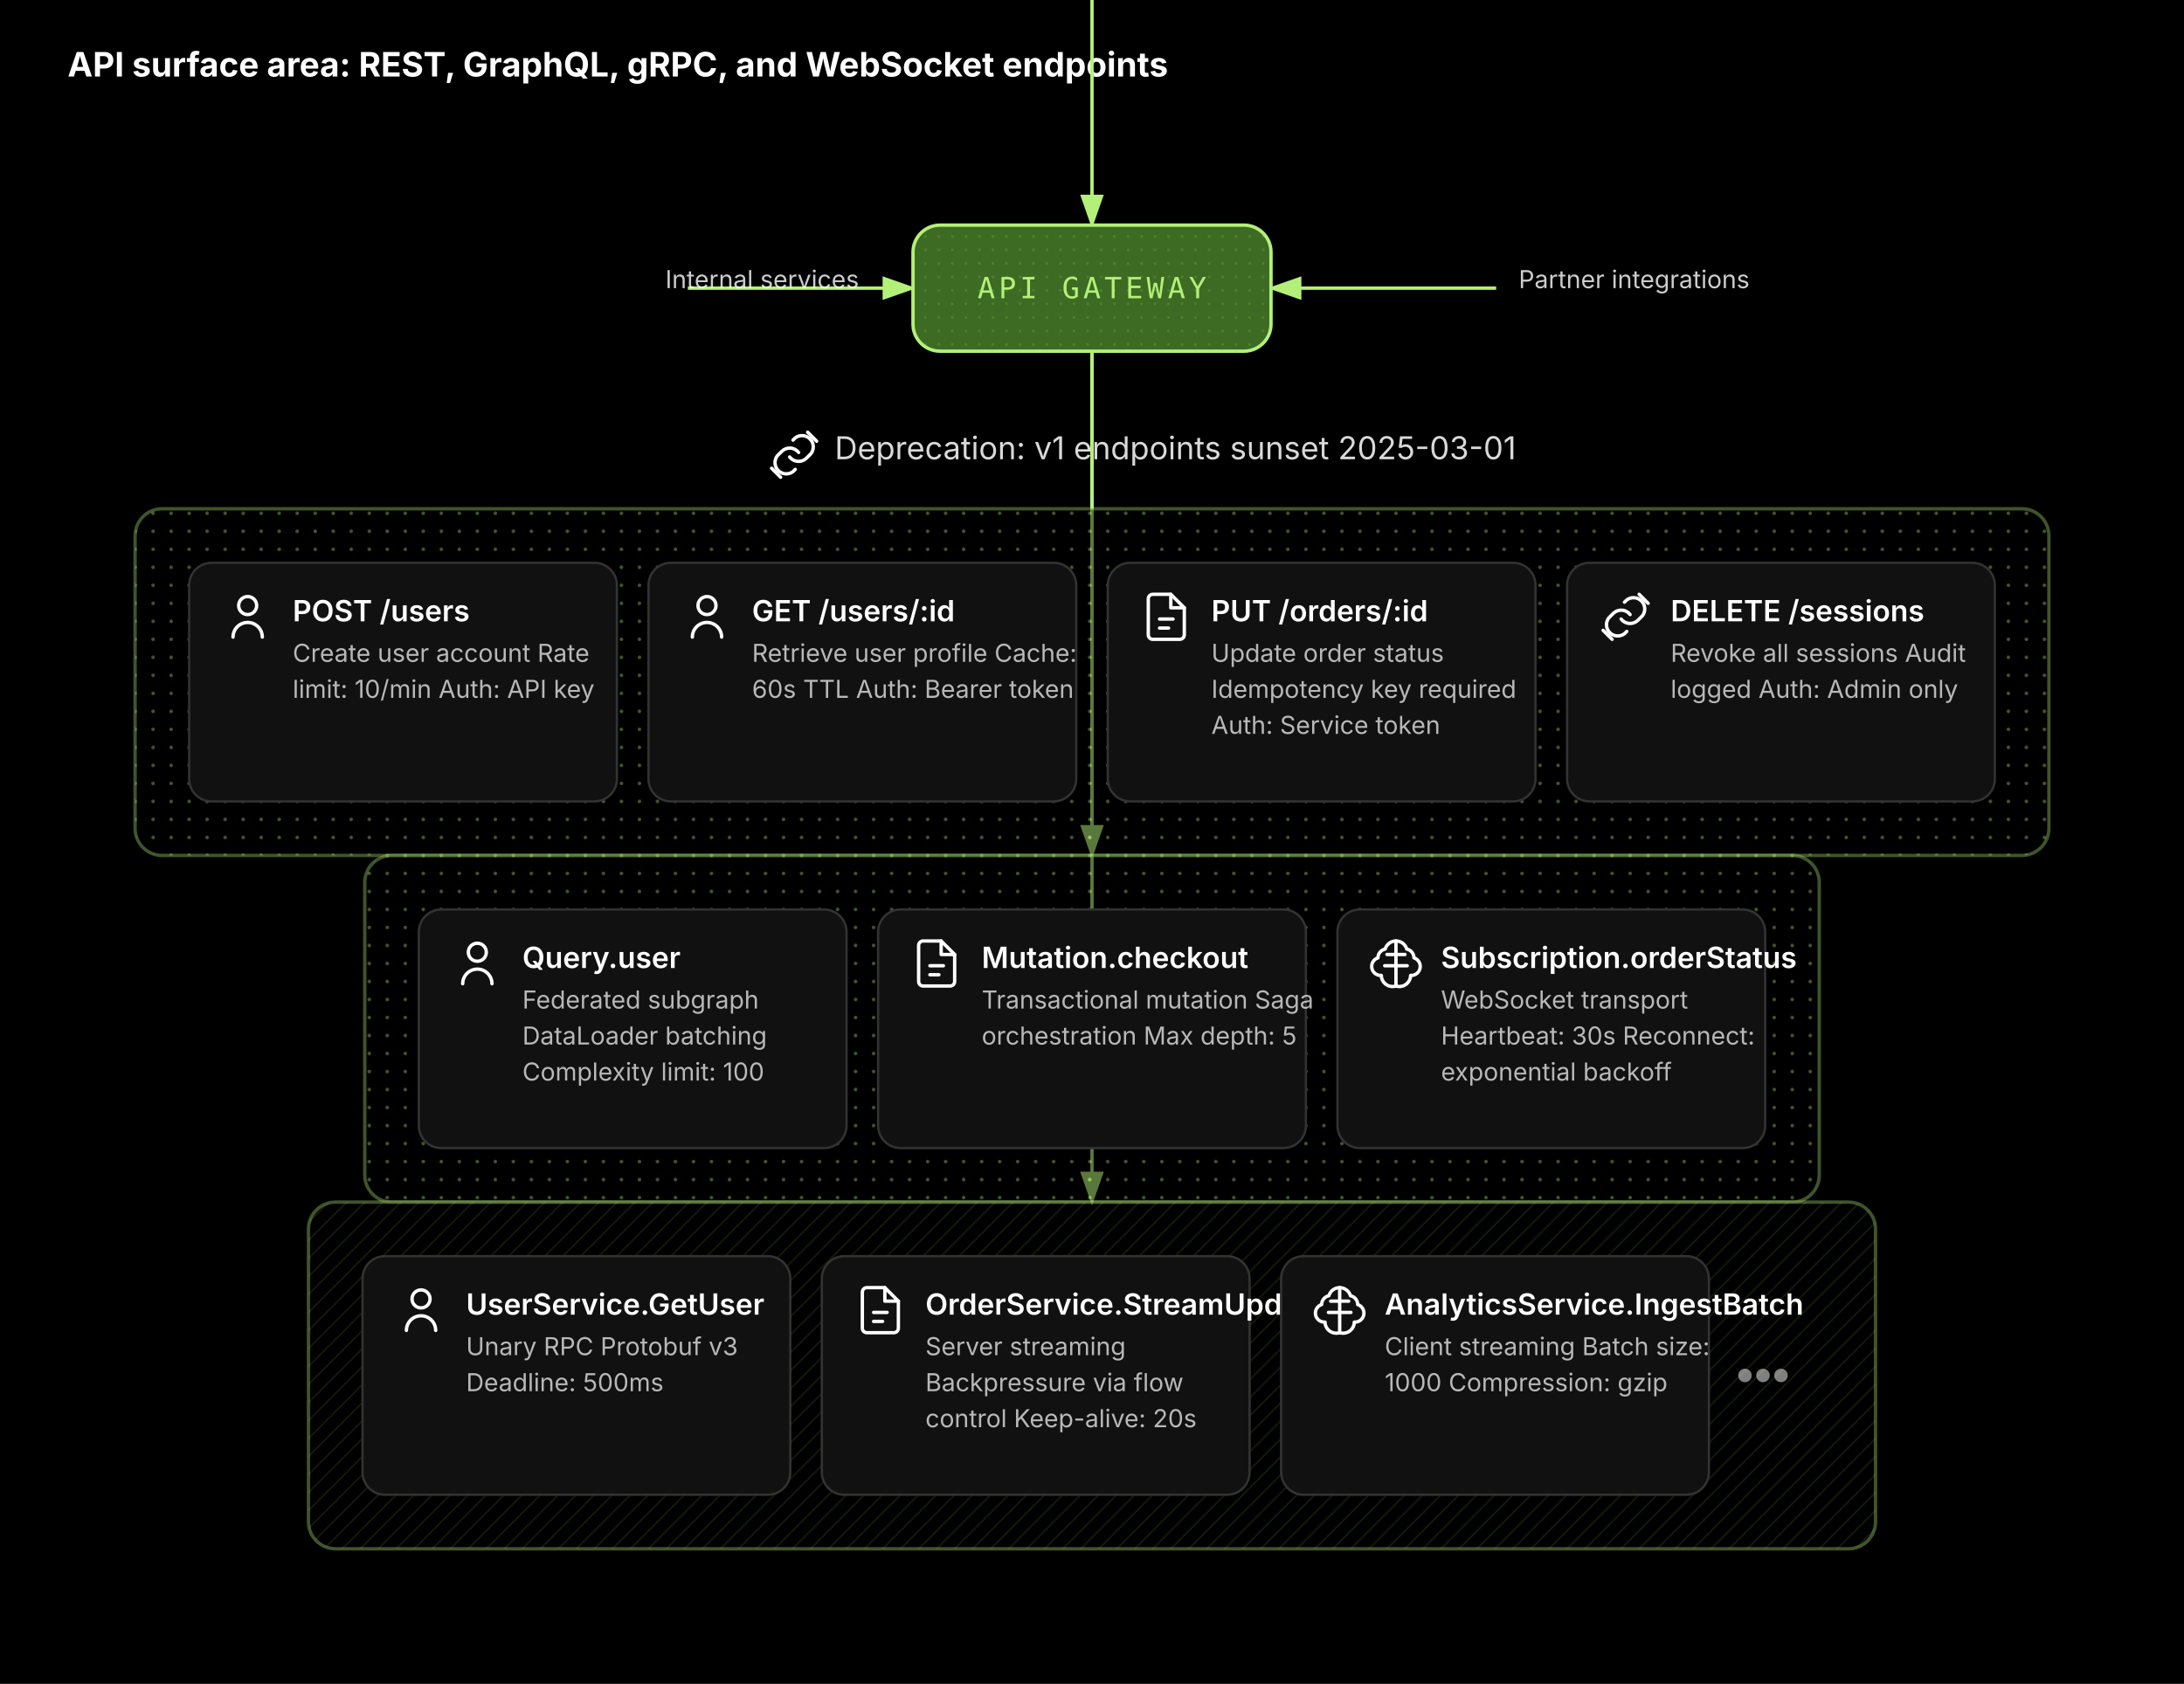
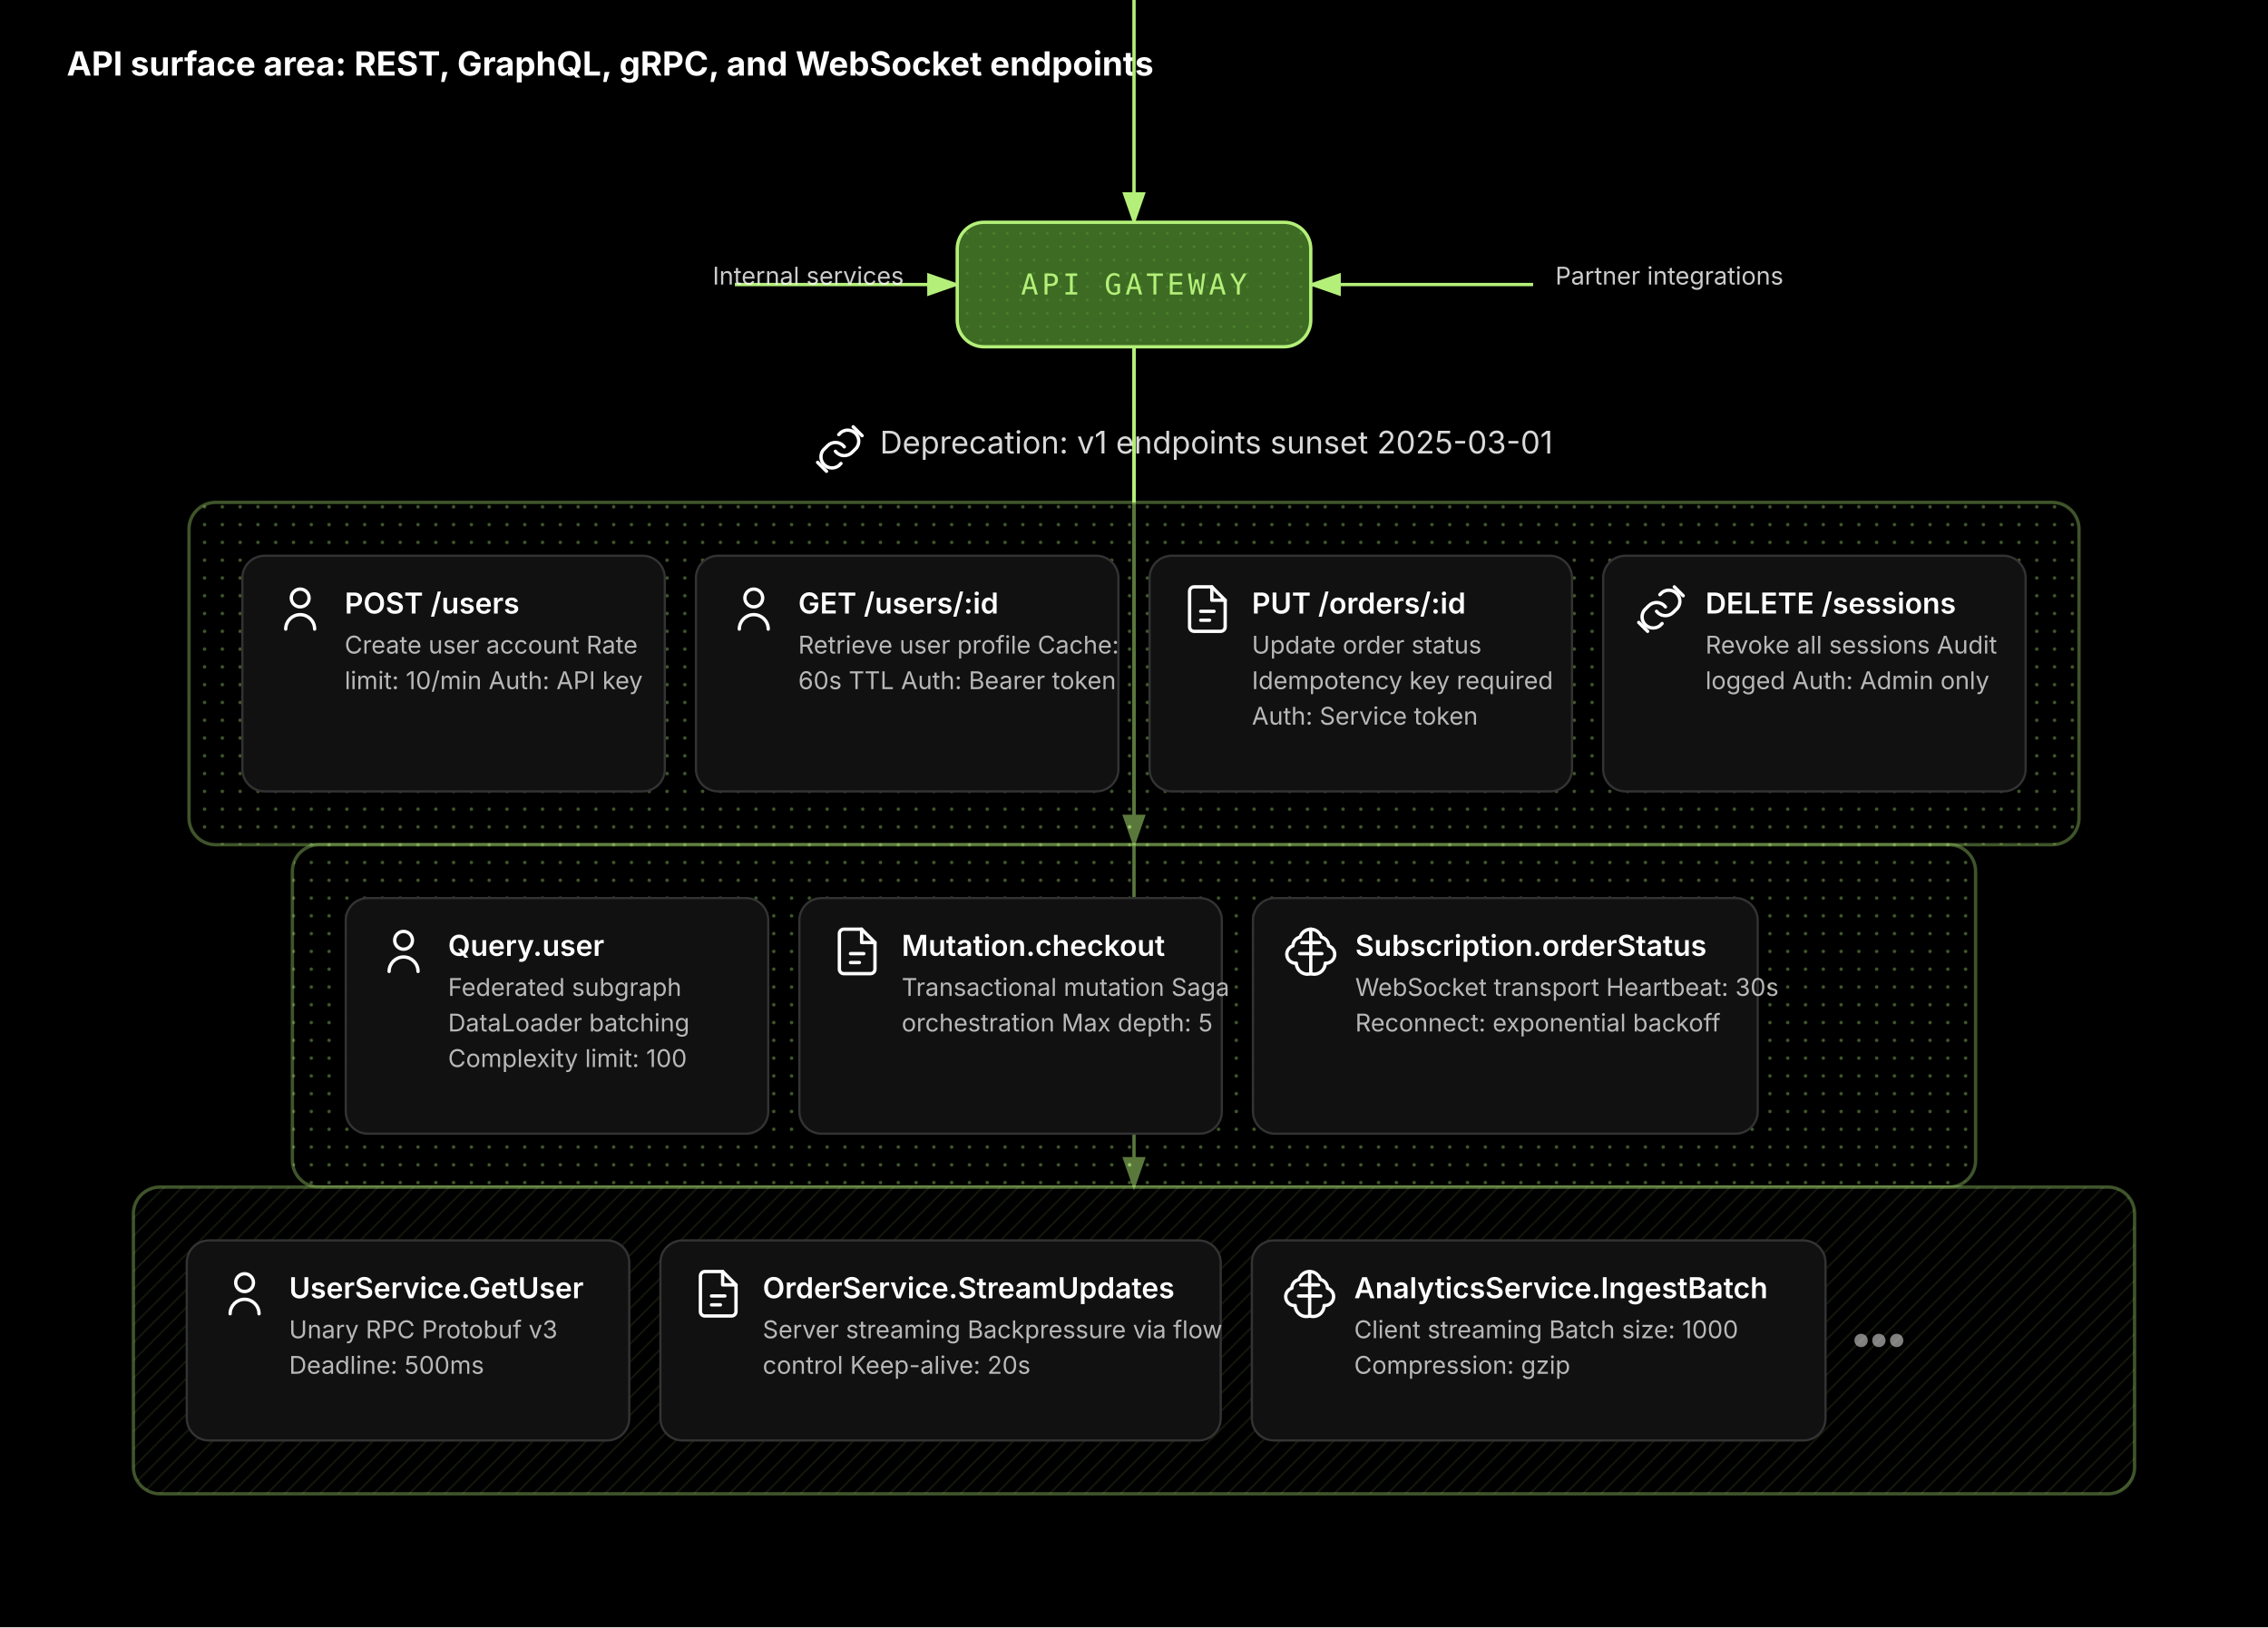
- <svg xmlns="http://www.w3.org/2000/svg" viewBox="0 0 970 748" width="970" height="748">
+ <svg xmlns="http://www.w3.org/2000/svg" viewBox="0 0 1020 732" width="1020" height="732">
  <defs>
    <pattern id="dotgrid" width="8" height="8" patternUnits="userSpaceOnUse">
      <rect width="8" height="8" fill="#000000" />
      <circle cx="4" cy="4" r="0.8" fill="#b4f079" opacity="0.7" />
    </pattern>
    <pattern id="crosshatch" width="8" height="8" patternUnits="userSpaceOnUse">
      <rect width="8" height="8" fill="#000000" />
      <path d="M0 8L8 0M-1 1L1 -1M7 9L9 7" stroke="#b4f079" stroke-width="0.8" opacity="0.2" />
    </pattern>
    <pattern id="hero" width="6" height="6" patternUnits="userSpaceOnUse">
      <rect width="6" height="6" fill="#3d6b23" />
      <circle cx="3" cy="3" r="0.6" fill="#5a9a35" opacity="0.5" />
    </pattern>
    <marker id="arrowhead" markerWidth="10" markerHeight="7" refX="9" refY="3.5" orient="auto" markerUnits="strokeWidth">
      <polygon points="0 0, 10 3.5, 0 7" fill="#b4f079" />
    </marker>
    <marker id="arrowhead-reverse" markerWidth="10" markerHeight="7" refX="1" refY="3.5" orient="auto" markerUnits="strokeWidth">
      <polygon points="10 0, 0 3.5, 10 7" fill="#b4f079" />
    </marker>
  </defs>
  <rect width="100%" height="100%" fill="#000000" />
  <g class="diagram">
    <text x="30" y="34" font-family="'Inter', 'Helvetica Neue', Arial, sans-serif" font-size="15" fill="#ffffff" font-weight="700">API surface area: REST, GraphQL, gRPC, and WebSocket endpoints</text>
-     <line x1="485" y1="156" x2="485" y2="380" stroke="#b4f079" stroke-width="1.5" marker-end="url(#arrowhead)" />
-     <line x1="485" y1="156" x2="485" y2="534" stroke="#b4f079" stroke-width="1.5" marker-end="url(#arrowhead)" />
-     <line x1="485" y1="0" x2="485" y2="100" stroke="#b4f079" stroke-width="1.5" marker-end="url(#arrowhead)" />
-     <text x="485" y="-10" font-family="'Inter', 'Helvetica Neue', Arial, sans-serif" font-size="11" fill="#ffffff" opacity="0.8" text-anchor="start">Clients connect here</text>
-     <line x1="305.5" y1="128" x2="405.5" y2="128" stroke="#b4f079" stroke-width="1.5" marker-end="url(#arrowhead)" />
-     <text x="295.5" y="128" font-family="'Inter', 'Helvetica Neue', Arial, sans-serif" font-size="11" fill="#ffffff" opacity="0.8" text-anchor="start">Internal services</text>
-     <line x1="664.5" y1="128" x2="564.5" y2="128" stroke="#b4f079" stroke-width="1.5" marker-end="url(#arrowhead)" />
-     <text x="674.5" y="128" font-family="'Inter', 'Helvetica Neue', Arial, sans-serif" font-size="11" fill="#ffffff" opacity="0.8" text-anchor="start">Partner integrations</text>
-     <rect x="60" y="226" width="850" height="154" rx="12" fill="url(#dotgrid)" stroke="none" opacity="0.5" />
-     <rect x="60" y="226" width="850" height="154" rx="12" fill="none" stroke="#b4f079" stroke-width="1.5" opacity="0.35" />
-     <rect x="84" y="250" width="190" height="106" rx="10" fill="#111111" stroke="#333333" stroke-width="1" />
-     <g transform="translate(98, 262)">
+     <line x1="510" y1="156" x2="510" y2="380" stroke="#b4f079" stroke-width="1.5" marker-end="url(#arrowhead)" />
+     <line x1="510" y1="156" x2="510" y2="534" stroke="#b4f079" stroke-width="1.5" marker-end="url(#arrowhead)" />
+     <line x1="510" y1="0" x2="510" y2="100" stroke="#b4f079" stroke-width="1.5" marker-end="url(#arrowhead)" />
+     <text x="510" y="-10" font-family="'Inter', 'Helvetica Neue', Arial, sans-serif" font-size="11" fill="#ffffff" opacity="0.8" text-anchor="start">Clients connect here</text>
+     <line x1="330.5" y1="128" x2="430.5" y2="128" stroke="#b4f079" stroke-width="1.5" marker-end="url(#arrowhead)" />
+     <text x="320.5" y="128" font-family="'Inter', 'Helvetica Neue', Arial, sans-serif" font-size="11" fill="#ffffff" opacity="0.8" text-anchor="start">Internal services</text>
+     <line x1="689.5" y1="128" x2="589.5" y2="128" stroke="#b4f079" stroke-width="1.5" marker-end="url(#arrowhead)" />
+     <text x="699.5" y="128" font-family="'Inter', 'Helvetica Neue', Arial, sans-serif" font-size="11" fill="#ffffff" opacity="0.8" text-anchor="start">Partner integrations</text>
+     <rect x="85" y="226" width="850" height="154" rx="12" fill="url(#dotgrid)" stroke="none" opacity="0.5" />
+     <rect x="85" y="226" width="850" height="154" rx="12" fill="none" stroke="#b4f079" stroke-width="1.5" opacity="0.35" />
+     <rect x="109" y="250" width="190" height="106" rx="10" fill="#111111" stroke="#333333" stroke-width="1" />
+     <g transform="translate(123, 262)">
      <svg viewBox="0 0 24 24" width="24" height="24" fill="none" stroke="#ffffff" stroke-width="1.5" stroke-linecap="round" stroke-linejoin="round">
        <circle cx="12" cy="7" r="4" />
        <path d="M5.5 21a6.5 6.5 0 0113 0" />
      </svg>
    </g>
-     <text x="130" y="276" font-family="'Inter', 'Helvetica Neue', Arial, sans-serif" font-size="13" fill="#ffffff" font-weight="600">POST /users</text>
-     <text x="130" y="294" font-family="'Inter', 'Helvetica Neue', Arial, sans-serif" font-size="11" fill="#ffffff" opacity="0.7">Create user account Rate</text>
-     <text x="130" y="310" font-family="'Inter', 'Helvetica Neue', Arial, sans-serif" font-size="11" fill="#ffffff" opacity="0.7">limit: 10/min Auth: API key</text>
-     <rect x="288" y="250" width="190" height="106" rx="10" fill="#111111" stroke="#333333" stroke-width="1" />
-     <g transform="translate(302, 262)">
+     <text x="155" y="276" font-family="'Inter', 'Helvetica Neue', Arial, sans-serif" font-size="13" fill="#ffffff" font-weight="600">POST /users</text>
+     <text x="155" y="294" font-family="'Inter', 'Helvetica Neue', Arial, sans-serif" font-size="11" fill="#ffffff" opacity="0.7">Create user account Rate</text>
+     <text x="155" y="310" font-family="'Inter', 'Helvetica Neue', Arial, sans-serif" font-size="11" fill="#ffffff" opacity="0.7">limit: 10/min Auth: API key</text>
+     <rect x="313" y="250" width="190" height="106" rx="10" fill="#111111" stroke="#333333" stroke-width="1" />
+     <g transform="translate(327, 262)">
      <svg viewBox="0 0 24 24" width="24" height="24" fill="none" stroke="#ffffff" stroke-width="1.5" stroke-linecap="round" stroke-linejoin="round">
        <circle cx="12" cy="7" r="4" />
        <path d="M5.5 21a6.5 6.5 0 0113 0" />
      </svg>
    </g>
-     <text x="334" y="276" font-family="'Inter', 'Helvetica Neue', Arial, sans-serif" font-size="13" fill="#ffffff" font-weight="600">GET /users/:id</text>
-     <text x="334" y="294" font-family="'Inter', 'Helvetica Neue', Arial, sans-serif" font-size="11" fill="#ffffff" opacity="0.7">Retrieve user profile Cache:</text>
-     <text x="334" y="310" font-family="'Inter', 'Helvetica Neue', Arial, sans-serif" font-size="11" fill="#ffffff" opacity="0.7">60s TTL Auth: Bearer token</text>
-     <rect x="492" y="250" width="190" height="106" rx="10" fill="#111111" stroke="#333333" stroke-width="1" />
-     <g transform="translate(506, 262)">
+     <text x="359" y="276" font-family="'Inter', 'Helvetica Neue', Arial, sans-serif" font-size="13" fill="#ffffff" font-weight="600">GET /users/:id</text>
+     <text x="359" y="294" font-family="'Inter', 'Helvetica Neue', Arial, sans-serif" font-size="11" fill="#ffffff" opacity="0.7">Retrieve user profile Cache:</text>
+     <text x="359" y="310" font-family="'Inter', 'Helvetica Neue', Arial, sans-serif" font-size="11" fill="#ffffff" opacity="0.7">60s TTL Auth: Bearer token</text>
+     <rect x="517" y="250" width="190" height="106" rx="10" fill="#111111" stroke="#333333" stroke-width="1" />
+     <g transform="translate(531, 262)">
      <svg viewBox="0 0 24 24" width="24" height="24" fill="none" stroke="#ffffff" stroke-width="1.5" stroke-linecap="round" stroke-linejoin="round">
        <path d="M14 2H6a2 2 0 00-2 2v16a2 2 0 002 2h12a2 2 0 002-2V8z" />
        <polyline points="14 2 14 8 20 8" />
        <line x1="9" y1="13" x2="15" y2="13" />
        <line x1="9" y1="17" x2="13" y2="17" />
      </svg>
    </g>
-     <text x="538" y="276" font-family="'Inter', 'Helvetica Neue', Arial, sans-serif" font-size="13" fill="#ffffff" font-weight="600">PUT /orders/:id</text>
-     <text x="538" y="294" font-family="'Inter', 'Helvetica Neue', Arial, sans-serif" font-size="11" fill="#ffffff" opacity="0.7">Update order status</text>
-     <text x="538" y="310" font-family="'Inter', 'Helvetica Neue', Arial, sans-serif" font-size="11" fill="#ffffff" opacity="0.7">Idempotency key required</text>
-     <text x="538" y="326" font-family="'Inter', 'Helvetica Neue', Arial, sans-serif" font-size="11" fill="#ffffff" opacity="0.7">Auth: Service token</text>
-     <rect x="696" y="250" width="190" height="106" rx="10" fill="#111111" stroke="#333333" stroke-width="1" />
-     <g transform="translate(710, 262)">
+     <text x="563" y="276" font-family="'Inter', 'Helvetica Neue', Arial, sans-serif" font-size="13" fill="#ffffff" font-weight="600">PUT /orders/:id</text>
+     <text x="563" y="294" font-family="'Inter', 'Helvetica Neue', Arial, sans-serif" font-size="11" fill="#ffffff" opacity="0.7">Update order status</text>
+     <text x="563" y="310" font-family="'Inter', 'Helvetica Neue', Arial, sans-serif" font-size="11" fill="#ffffff" opacity="0.7">Idempotency key required</text>
+     <text x="563" y="326" font-family="'Inter', 'Helvetica Neue', Arial, sans-serif" font-size="11" fill="#ffffff" opacity="0.7">Auth: Service token</text>
+     <rect x="721" y="250" width="190" height="106" rx="10" fill="#111111" stroke="#333333" stroke-width="1" />
+     <g transform="translate(735, 262)">
      <svg viewBox="0 0 24 24" width="24" height="24" fill="none" stroke="#ffffff" stroke-width="1.5" stroke-linecap="round" stroke-linejoin="round">
        <path d="M10 13a5 5 0 007.5.5l2-2a5 5 0 00-7-7l-1 1" />
        <path d="M14 11a5 5 0 00-7.5-.5l-2 2a5 5 0 007 7l1-1" />
        <line x1="18" y1="2" x2="22" y2="6" />
        <line x1="2" y1="18" x2="6" y2="22" />
      </svg>
    </g>
-     <text x="742" y="276" font-family="'Inter', 'Helvetica Neue', Arial, sans-serif" font-size="13" fill="#ffffff" font-weight="600">DELETE /sessions</text>
-     <text x="742" y="294" font-family="'Inter', 'Helvetica Neue', Arial, sans-serif" font-size="11" fill="#ffffff" opacity="0.7">Revoke all sessions Audit</text>
-     <text x="742" y="310" font-family="'Inter', 'Helvetica Neue', Arial, sans-serif" font-size="11" fill="#ffffff" opacity="0.7">logged Auth: Admin only</text>
-     <rect x="162" y="380" width="646" height="154" rx="12" fill="url(#dotgrid)" stroke="none" opacity="0.5" />
-     <rect x="162" y="380" width="646" height="154" rx="12" fill="none" stroke="#b4f079" stroke-width="1.5" opacity="0.35" />
-     <rect x="186" y="404" width="190" height="106" rx="10" fill="#111111" stroke="#333333" stroke-width="1" />
-     <g transform="translate(200, 416)">
+     <text x="767" y="276" font-family="'Inter', 'Helvetica Neue', Arial, sans-serif" font-size="13" fill="#ffffff" font-weight="600">DELETE /sessions</text>
+     <text x="767" y="294" font-family="'Inter', 'Helvetica Neue', Arial, sans-serif" font-size="11" fill="#ffffff" opacity="0.7">Revoke all sessions Audit</text>
+     <text x="767" y="310" font-family="'Inter', 'Helvetica Neue', Arial, sans-serif" font-size="11" fill="#ffffff" opacity="0.7">logged Auth: Admin only</text>
+     <rect x="131.5" y="380" width="757" height="154" rx="12" fill="url(#dotgrid)" stroke="none" opacity="0.5" />
+     <rect x="131.5" y="380" width="757" height="154" rx="12" fill="none" stroke="#b4f079" stroke-width="1.5" opacity="0.35" />
+     <rect x="155.5" y="404" width="190" height="106" rx="10" fill="#111111" stroke="#333333" stroke-width="1" />
+     <g transform="translate(169.5, 416)">
      <svg viewBox="0 0 24 24" width="24" height="24" fill="none" stroke="#ffffff" stroke-width="1.5" stroke-linecap="round" stroke-linejoin="round">
        <circle cx="12" cy="7" r="4" />
        <path d="M5.5 21a6.5 6.5 0 0113 0" />
      </svg>
    </g>
-     <text x="232" y="430" font-family="'Inter', 'Helvetica Neue', Arial, sans-serif" font-size="13" fill="#ffffff" font-weight="600">Query.user</text>
-     <text x="232" y="448" font-family="'Inter', 'Helvetica Neue', Arial, sans-serif" font-size="11" fill="#ffffff" opacity="0.7">Federated subgraph</text>
-     <text x="232" y="464" font-family="'Inter', 'Helvetica Neue', Arial, sans-serif" font-size="11" fill="#ffffff" opacity="0.7">DataLoader batching</text>
-     <text x="232" y="480" font-family="'Inter', 'Helvetica Neue', Arial, sans-serif" font-size="11" fill="#ffffff" opacity="0.7">Complexity limit: 100</text>
-     <rect x="390" y="404" width="190" height="106" rx="10" fill="#111111" stroke="#333333" stroke-width="1" />
-     <g transform="translate(404, 416)">
+     <text x="201.5" y="430" font-family="'Inter', 'Helvetica Neue', Arial, sans-serif" font-size="13" fill="#ffffff" font-weight="600">Query.user</text>
+     <text x="201.5" y="448" font-family="'Inter', 'Helvetica Neue', Arial, sans-serif" font-size="11" fill="#ffffff" opacity="0.7">Federated subgraph</text>
+     <text x="201.5" y="464" font-family="'Inter', 'Helvetica Neue', Arial, sans-serif" font-size="11" fill="#ffffff" opacity="0.7">DataLoader batching</text>
+     <text x="201.5" y="480" font-family="'Inter', 'Helvetica Neue', Arial, sans-serif" font-size="11" fill="#ffffff" opacity="0.7">Complexity limit: 100</text>
+     <rect x="359.5" y="404" width="190" height="106" rx="10" fill="#111111" stroke="#333333" stroke-width="1" />
+     <g transform="translate(373.5, 416)">
      <svg viewBox="0 0 24 24" width="24" height="24" fill="none" stroke="#ffffff" stroke-width="1.5" stroke-linecap="round" stroke-linejoin="round">
        <path d="M14 2H6a2 2 0 00-2 2v16a2 2 0 002 2h12a2 2 0 002-2V8z" />
        <polyline points="14 2 14 8 20 8" />
        <line x1="9" y1="13" x2="15" y2="13" />
        <line x1="9" y1="17" x2="13" y2="17" />
      </svg>
    </g>
-     <text x="436" y="430" font-family="'Inter', 'Helvetica Neue', Arial, sans-serif" font-size="13" fill="#ffffff" font-weight="600">Mutation.checkout</text>
-     <text x="436" y="448" font-family="'Inter', 'Helvetica Neue', Arial, sans-serif" font-size="11" fill="#ffffff" opacity="0.7">Transactional mutation Saga</text>
-     <text x="436" y="464" font-family="'Inter', 'Helvetica Neue', Arial, sans-serif" font-size="11" fill="#ffffff" opacity="0.7">orchestration Max depth: 5</text>
-     <rect x="594" y="404" width="190" height="106" rx="10" fill="#111111" stroke="#333333" stroke-width="1" />
-     <g transform="translate(608, 416)">
+     <text x="405.5" y="430" font-family="'Inter', 'Helvetica Neue', Arial, sans-serif" font-size="13" fill="#ffffff" font-weight="600">Mutation.checkout</text>
+     <text x="405.5" y="448" font-family="'Inter', 'Helvetica Neue', Arial, sans-serif" font-size="11" fill="#ffffff" opacity="0.7">Transactional mutation Saga</text>
+     <text x="405.5" y="464" font-family="'Inter', 'Helvetica Neue', Arial, sans-serif" font-size="11" fill="#ffffff" opacity="0.7">orchestration Max depth: 5</text>
+     <rect x="563.5" y="404" width="227" height="106" rx="10" fill="#111111" stroke="#333333" stroke-width="1" />
+     <g transform="translate(577.5, 416)">
      <svg viewBox="0 0 24 24" width="24" height="24" fill="none" stroke="#ffffff" stroke-width="1.5" stroke-linecap="round" stroke-linejoin="round">
        <path d="M12 2a5 5 0 014.8 3.6A4 4 0 0120 9.5a4 4 0 01-1.5 7.8A5 5 0 0112 22a5 5 0 01-6.5-4.7A4 4 0 014 9.5a4 4 0 013.2-3.9A5 5 0 0112 2z" />
        <path d="M12 2v20" />
        <path d="M8 8h8" />
        <path d="M7 13h10" />
      </svg>
    </g>
-     <text x="640" y="430" font-family="'Inter', 'Helvetica Neue', Arial, sans-serif" font-size="13" fill="#ffffff" font-weight="600">Subscription.orderStatus</text>
-     <text x="640" y="448" font-family="'Inter', 'Helvetica Neue', Arial, sans-serif" font-size="11" fill="#ffffff" opacity="0.7">WebSocket transport</text>
-     <text x="640" y="464" font-family="'Inter', 'Helvetica Neue', Arial, sans-serif" font-size="11" fill="#ffffff" opacity="0.7">Heartbeat: 30s Reconnect:</text>
-     <text x="640" y="480" font-family="'Inter', 'Helvetica Neue', Arial, sans-serif" font-size="11" fill="#ffffff" opacity="0.7">exponential backoff</text>
-     <rect x="137" y="534" width="696" height="154" rx="12" fill="url(#crosshatch)" stroke="none" opacity="0.5" />
-     <rect x="137" y="534" width="696" height="154" rx="12" fill="none" stroke="#b4f079" stroke-width="1.5" opacity="0.35" />
-     <rect x="161" y="558" width="190" height="106" rx="10" fill="#111111" stroke="#333333" stroke-width="1" />
-     <g transform="translate(175, 570)">
+     <text x="609.5" y="430" font-family="'Inter', 'Helvetica Neue', Arial, sans-serif" font-size="13" fill="#ffffff" font-weight="600">Subscription.orderStatus</text>
+     <text x="609.5" y="448" font-family="'Inter', 'Helvetica Neue', Arial, sans-serif" font-size="11" fill="#ffffff" opacity="0.7">WebSocket transport Heartbeat: 30s</text>
+     <text x="609.5" y="464" font-family="'Inter', 'Helvetica Neue', Arial, sans-serif" font-size="11" fill="#ffffff" opacity="0.7">Reconnect: exponential backoff</text>
+     <rect x="60" y="534" width="900" height="138" rx="12" fill="url(#crosshatch)" stroke="none" opacity="0.5" />
+     <rect x="60" y="534" width="900" height="138" rx="12" fill="none" stroke="#b4f079" stroke-width="1.5" opacity="0.35" />
+     <rect x="84" y="558" width="199" height="90" rx="10" fill="#111111" stroke="#333333" stroke-width="1" />
+     <g transform="translate(98, 570)">
      <svg viewBox="0 0 24 24" width="24" height="24" fill="none" stroke="#ffffff" stroke-width="1.5" stroke-linecap="round" stroke-linejoin="round">
        <circle cx="12" cy="7" r="4" />
        <path d="M5.5 21a6.5 6.5 0 0113 0" />
      </svg>
    </g>
-     <text x="207" y="584" font-family="'Inter', 'Helvetica Neue', Arial, sans-serif" font-size="13" fill="#ffffff" font-weight="600">UserService.GetUser</text>
-     <text x="207" y="602" font-family="'Inter', 'Helvetica Neue', Arial, sans-serif" font-size="11" fill="#ffffff" opacity="0.7">Unary RPC Protobuf v3</text>
-     <text x="207" y="618" font-family="'Inter', 'Helvetica Neue', Arial, sans-serif" font-size="11" fill="#ffffff" opacity="0.7">Deadline: 500ms</text>
-     <rect x="365" y="558" width="190" height="106" rx="10" fill="#111111" stroke="#333333" stroke-width="1" />
-     <g transform="translate(379, 570)">
+     <text x="130" y="584" font-family="'Inter', 'Helvetica Neue', Arial, sans-serif" font-size="13" fill="#ffffff" font-weight="600">UserService.GetUser</text>
+     <text x="130" y="602" font-family="'Inter', 'Helvetica Neue', Arial, sans-serif" font-size="11" fill="#ffffff" opacity="0.7">Unary RPC Protobuf v3</text>
+     <text x="130" y="618" font-family="'Inter', 'Helvetica Neue', Arial, sans-serif" font-size="11" fill="#ffffff" opacity="0.7">Deadline: 500ms</text>
+     <rect x="297" y="558" width="252" height="90" rx="10" fill="#111111" stroke="#333333" stroke-width="1" />
+     <g transform="translate(311, 570)">
      <svg viewBox="0 0 24 24" width="24" height="24" fill="none" stroke="#ffffff" stroke-width="1.5" stroke-linecap="round" stroke-linejoin="round">
        <path d="M14 2H6a2 2 0 00-2 2v16a2 2 0 002 2h12a2 2 0 002-2V8z" />
        <polyline points="14 2 14 8 20 8" />
        <line x1="9" y1="13" x2="15" y2="13" />
        <line x1="9" y1="17" x2="13" y2="17" />
      </svg>
    </g>
-     <text x="411" y="584" font-family="'Inter', 'Helvetica Neue', Arial, sans-serif" font-size="13" fill="#ffffff" font-weight="600">OrderService.StreamUpdates</text>
-     <text x="411" y="602" font-family="'Inter', 'Helvetica Neue', Arial, sans-serif" font-size="11" fill="#ffffff" opacity="0.7">Server streaming</text>
-     <text x="411" y="618" font-family="'Inter', 'Helvetica Neue', Arial, sans-serif" font-size="11" fill="#ffffff" opacity="0.7">Backpressure via flow</text>
-     <text x="411" y="634" font-family="'Inter', 'Helvetica Neue', Arial, sans-serif" font-size="11" fill="#ffffff" opacity="0.7">control Keep-alive: 20s</text>
-     <rect x="569" y="558" width="190" height="106" rx="10" fill="#111111" stroke="#333333" stroke-width="1" />
-     <g transform="translate(583, 570)">
+     <text x="343" y="584" font-family="'Inter', 'Helvetica Neue', Arial, sans-serif" font-size="13" fill="#ffffff" font-weight="600">OrderService.StreamUpdates</text>
+     <text x="343" y="602" font-family="'Inter', 'Helvetica Neue', Arial, sans-serif" font-size="11" fill="#ffffff" opacity="0.7">Server streaming Backpressure via flow</text>
+     <text x="343" y="618" font-family="'Inter', 'Helvetica Neue', Arial, sans-serif" font-size="11" fill="#ffffff" opacity="0.7">control Keep-alive: 20s</text>
+     <rect x="563" y="558" width="258" height="90" rx="10" fill="#111111" stroke="#333333" stroke-width="1" />
+     <g transform="translate(577, 570)">
      <svg viewBox="0 0 24 24" width="24" height="24" fill="none" stroke="#ffffff" stroke-width="1.5" stroke-linecap="round" stroke-linejoin="round">
        <path d="M12 2a5 5 0 014.8 3.6A4 4 0 0120 9.5a4 4 0 01-1.5 7.8A5 5 0 0112 22a5 5 0 01-6.5-4.7A4 4 0 014 9.5a4 4 0 013.2-3.9A5 5 0 0112 2z" />
        <path d="M12 2v20" />
        <path d="M8 8h8" />
        <path d="M7 13h10" />
      </svg>
    </g>
-     <text x="615" y="584" font-family="'Inter', 'Helvetica Neue', Arial, sans-serif" font-size="13" fill="#ffffff" font-weight="600">AnalyticsService.IngestBatch</text>
-     <text x="615" y="602" font-family="'Inter', 'Helvetica Neue', Arial, sans-serif" font-size="11" fill="#ffffff" opacity="0.7">Client streaming Batch size:</text>
-     <text x="615" y="618" font-family="'Inter', 'Helvetica Neue', Arial, sans-serif" font-size="11" fill="#ffffff" opacity="0.7">1000 Compression: gzip</text>
-     <circle cx="775" cy="611" r="3" fill="#ffffff" opacity="0.5" />
-     <circle cx="783" cy="611" r="3" fill="#ffffff" opacity="0.5" />
-     <circle cx="791" cy="611" r="3" fill="#ffffff" opacity="0.5" />
-     <rect x="405.5" y="100" width="159" height="56" rx="12" fill="url(#hero)" stroke="#b4f079" stroke-width="1.5" />
-     <text x="485" y="128" font-family="'JetBrains Mono', 'Fira Code', 'SF Mono', 'Cascadia Code', monospace" font-size="13" fill="#b4f079" text-anchor="middle" dominant-baseline="central" letter-spacing="0.12em">API GATEWAY</text>
-     <line x1="485" y1="156" x2="485" y2="186" stroke="#b4f079" stroke-width="1.5" opacity="0.5" />
-     <g transform="translate(340.71, 190)">
+     <text x="609" y="584" font-family="'Inter', 'Helvetica Neue', Arial, sans-serif" font-size="13" fill="#ffffff" font-weight="600">AnalyticsService.IngestBatch</text>
+     <text x="609" y="602" font-family="'Inter', 'Helvetica Neue', Arial, sans-serif" font-size="11" fill="#ffffff" opacity="0.7">Client streaming Batch size: 1000</text>
+     <text x="609" y="618" font-family="'Inter', 'Helvetica Neue', Arial, sans-serif" font-size="11" fill="#ffffff" opacity="0.7">Compression: gzip</text>
+     <circle cx="837" cy="603" r="3" fill="#ffffff" opacity="0.5" />
+     <circle cx="845" cy="603" r="3" fill="#ffffff" opacity="0.5" />
+     <circle cx="853" cy="603" r="3" fill="#ffffff" opacity="0.5" />
+     <rect x="430.5" y="100" width="159" height="56" rx="12" fill="url(#hero)" stroke="#b4f079" stroke-width="1.5" />
+     <text x="510" y="128" font-family="'JetBrains Mono', 'Fira Code', 'SF Mono', 'Cascadia Code', monospace" font-size="13" fill="#b4f079" text-anchor="middle" dominant-baseline="central" letter-spacing="0.12em">API GATEWAY</text>
+     <line x1="510" y1="156" x2="510" y2="186" stroke="#b4f079" stroke-width="1.5" opacity="0.5" />
+     <g transform="translate(365.71, 190)">
      <svg viewBox="0 0 24 24" width="24" height="24" fill="none" stroke="#ffffff" stroke-width="1.5" stroke-linecap="round" stroke-linejoin="round">
        <path d="M10 13a5 5 0 007.5.5l2-2a5 5 0 00-7-7l-1 1" />
        <path d="M14 11a5 5 0 00-7.5-.5l-2 2a5 5 0 007 7l1-1" />
        <line x1="18" y1="2" x2="22" y2="6" />
        <line x1="2" y1="18" x2="6" y2="22" />
      </svg>
    </g>
-     <text x="370.71" y="204" font-family="'Inter', 'Helvetica Neue', Arial, sans-serif" font-size="14" fill="#ffffff" opacity="0.85">Deprecation: v1 endpoints sunset 2025-03-01</text>
+     <text x="395.71" y="204" font-family="'Inter', 'Helvetica Neue', Arial, sans-serif" font-size="14" fill="#ffffff" opacity="0.85">Deprecation: v1 endpoints sunset 2025-03-01</text>
  </g>
</svg>
